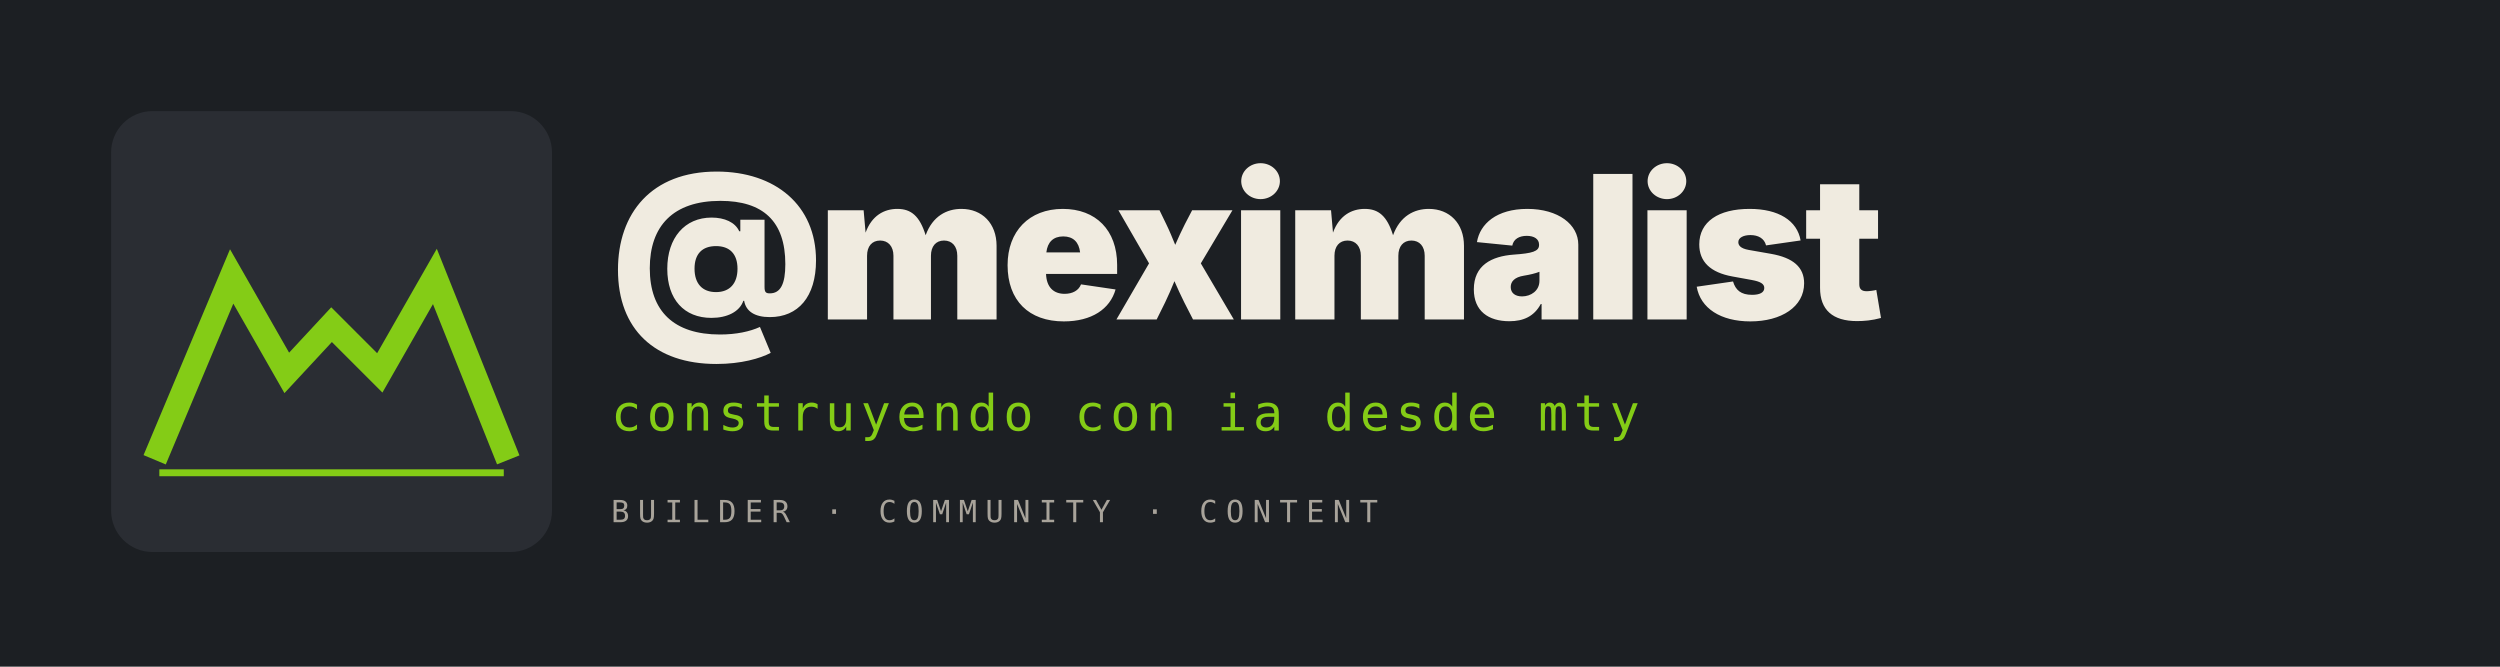
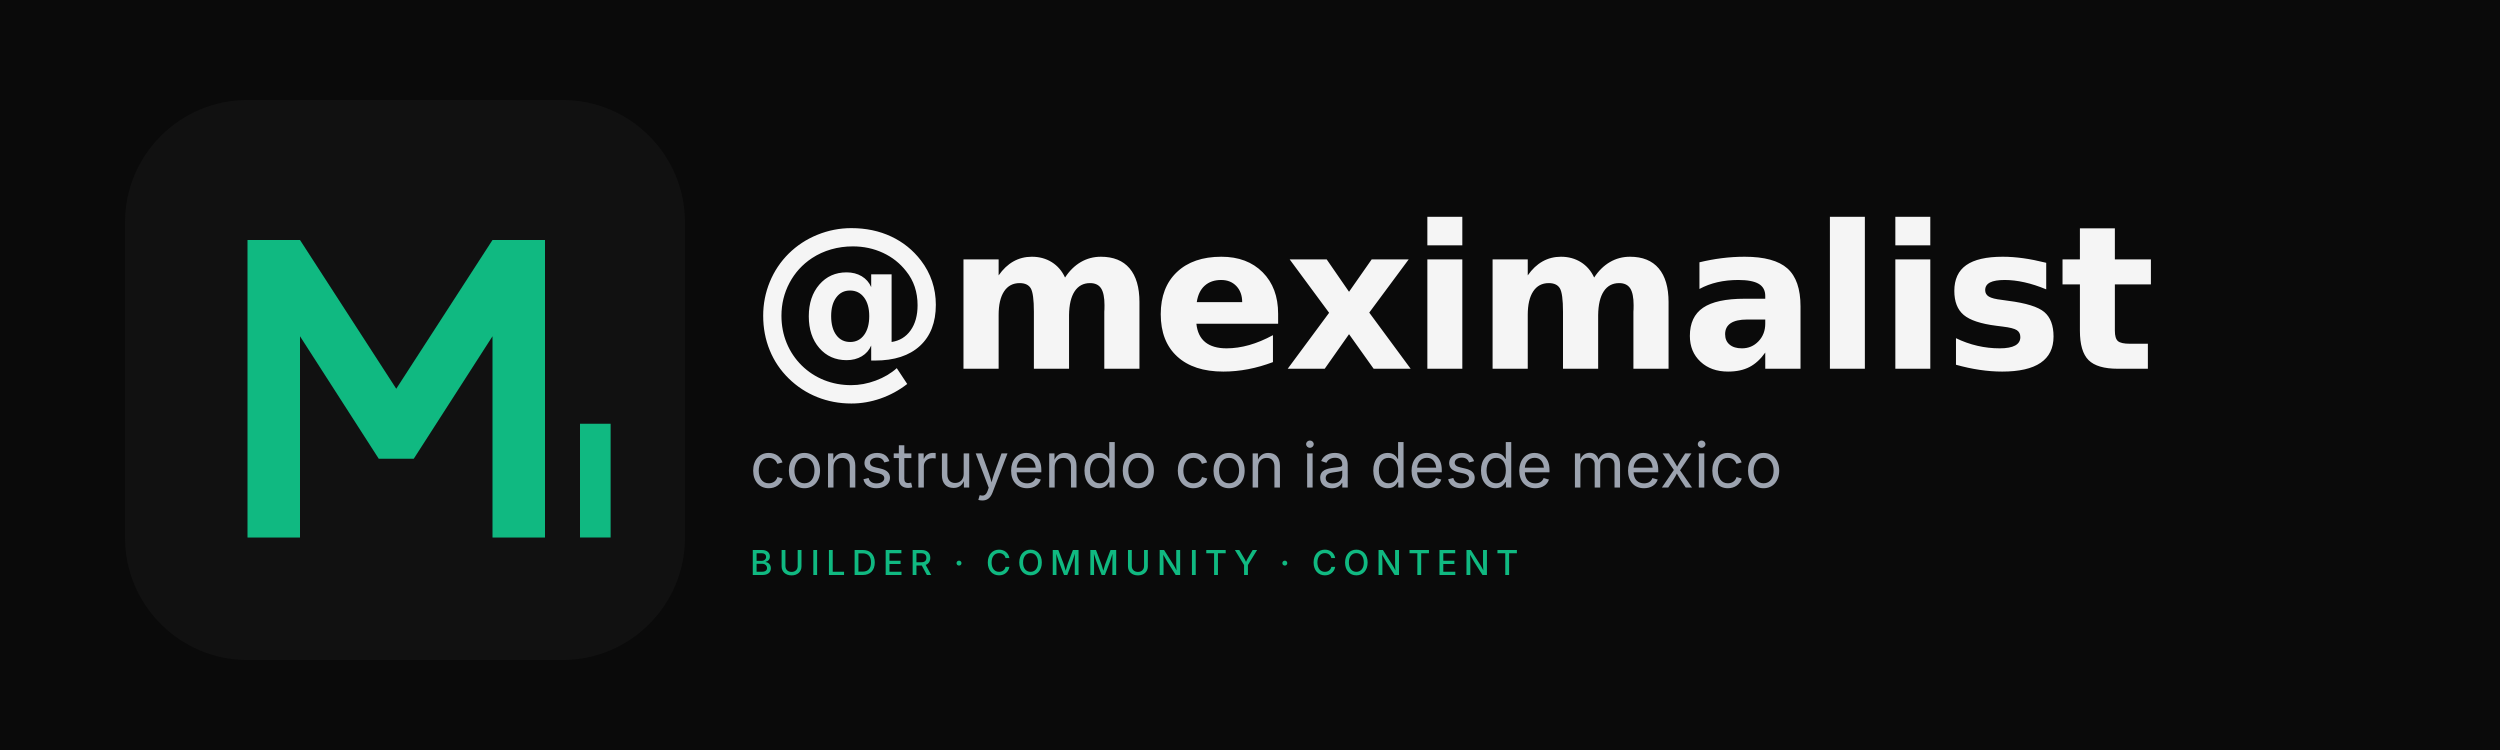
- <svg xmlns="http://www.w3.org/2000/svg" viewBox="0 0 900 240" width="900" height="240">
-   <rect width="900" height="240" fill="#1c1f23" />
-   <g transform="translate(40, 40) scale(0.62)">
-     <rect width="256" height="256" rx="24" fill="#2a2d33" />
-     <g stroke="#84cc16" stroke-width="14" stroke-linecap="square" stroke-linejoin="miter" fill="none">
-       <path d="M 28 196 L 70 96 L 102 152 L 128 124 L 156 152 L 188 96 L 228 196" />
-     </g>
-     <rect x="28" y="208" width="200" height="4" fill="#84cc16" />
+ <svg xmlns="http://www.w3.org/2000/svg" viewBox="0 0 800 240" width="800" height="240">
+   <rect width="800" height="240" fill="#0a0a0a" />
+   <g transform="translate(40, 32) scale(0.7)">
+     <rect width="256" height="256" rx="56" fill="#111111" />
+     <path d="M 56 200 L 56 64 L 80 64 L 124 132 L 168 64 L 192 64 L 192 200 L 168 200 L 168 108 L 132 164 L 116 164 L 80 108 L 80 200 Z" fill="#10b981" />
+     <rect x="208" y="148" width="14" height="52" fill="#10b981" />
  </g>
-   <g transform="translate(220, 0)">
-     <text x="0" y="115" font-family="'Inter', system-ui, sans-serif" font-weight="900" font-size="72" fill="#f0ebe0" letter-spacing="-1.8">@meximalist</text>
-     <text x="0" y="155" font-family="'JetBrains Mono', monospace" font-size="18" fill="#84cc16" letter-spacing="2">construyendo con ia desde mty</text>
-     <g transform="translate(0, 188)" font-family="'JetBrains Mono', monospace" font-size="11" fill="#a8a39a" letter-spacing="3">
-       <text>BUILDER  ·  COMMUNITY  ·  CONTENT</text>
+   <g transform="translate(240, 0)">
+     <text x="0" y="118" font-family="'Exo 2', 'DejaVu Sans', sans-serif" font-weight="800" font-size="64" fill="#f5f5f5" letter-spacing="-1">@meximalist</text>
+     <text x="0" y="156" font-family="'Inter', 'DejaVu Sans', sans-serif" font-weight="400" font-size="20" fill="#9ca3af">construyendo con ia desde mexico</text>
+     <g transform="translate(0, 184)" font-family="'Inter', 'DejaVu Sans', sans-serif" font-weight="500" font-size="11" fill="#10b981" letter-spacing="2">
+       <text>BUILDER · COMMUNITY · CONTENT</text>
    </g>
  </g>
</svg>
